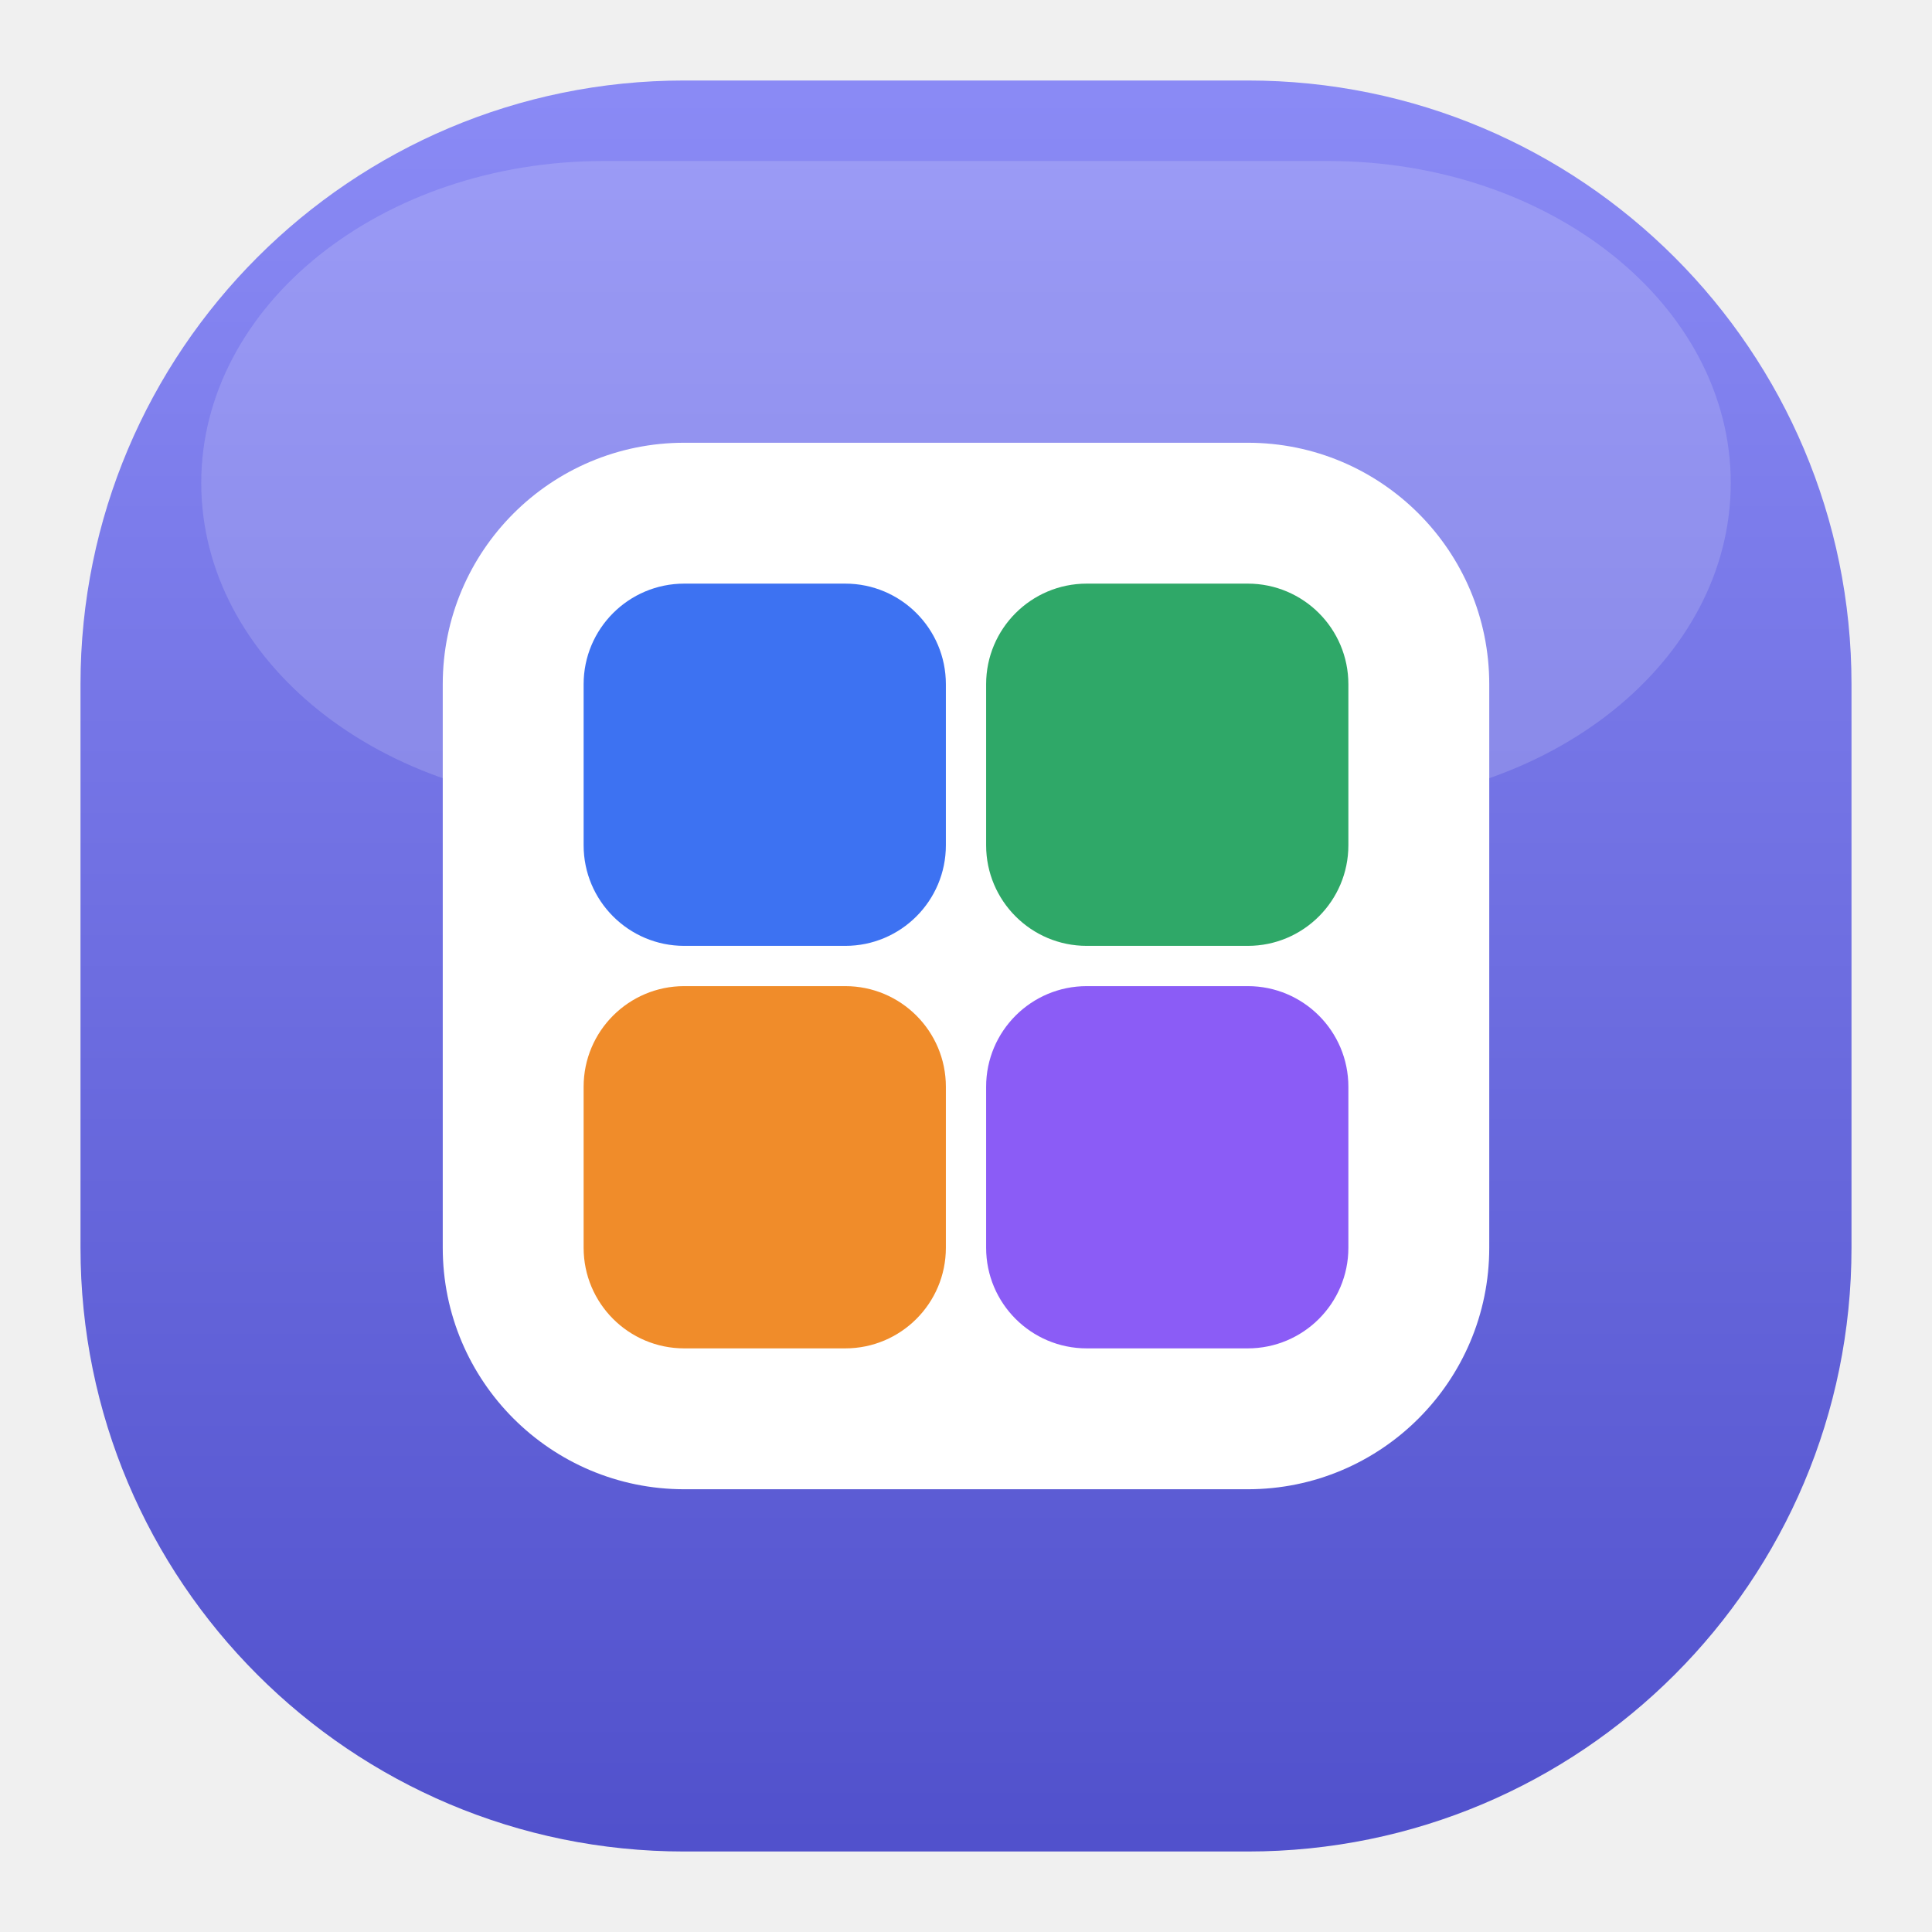
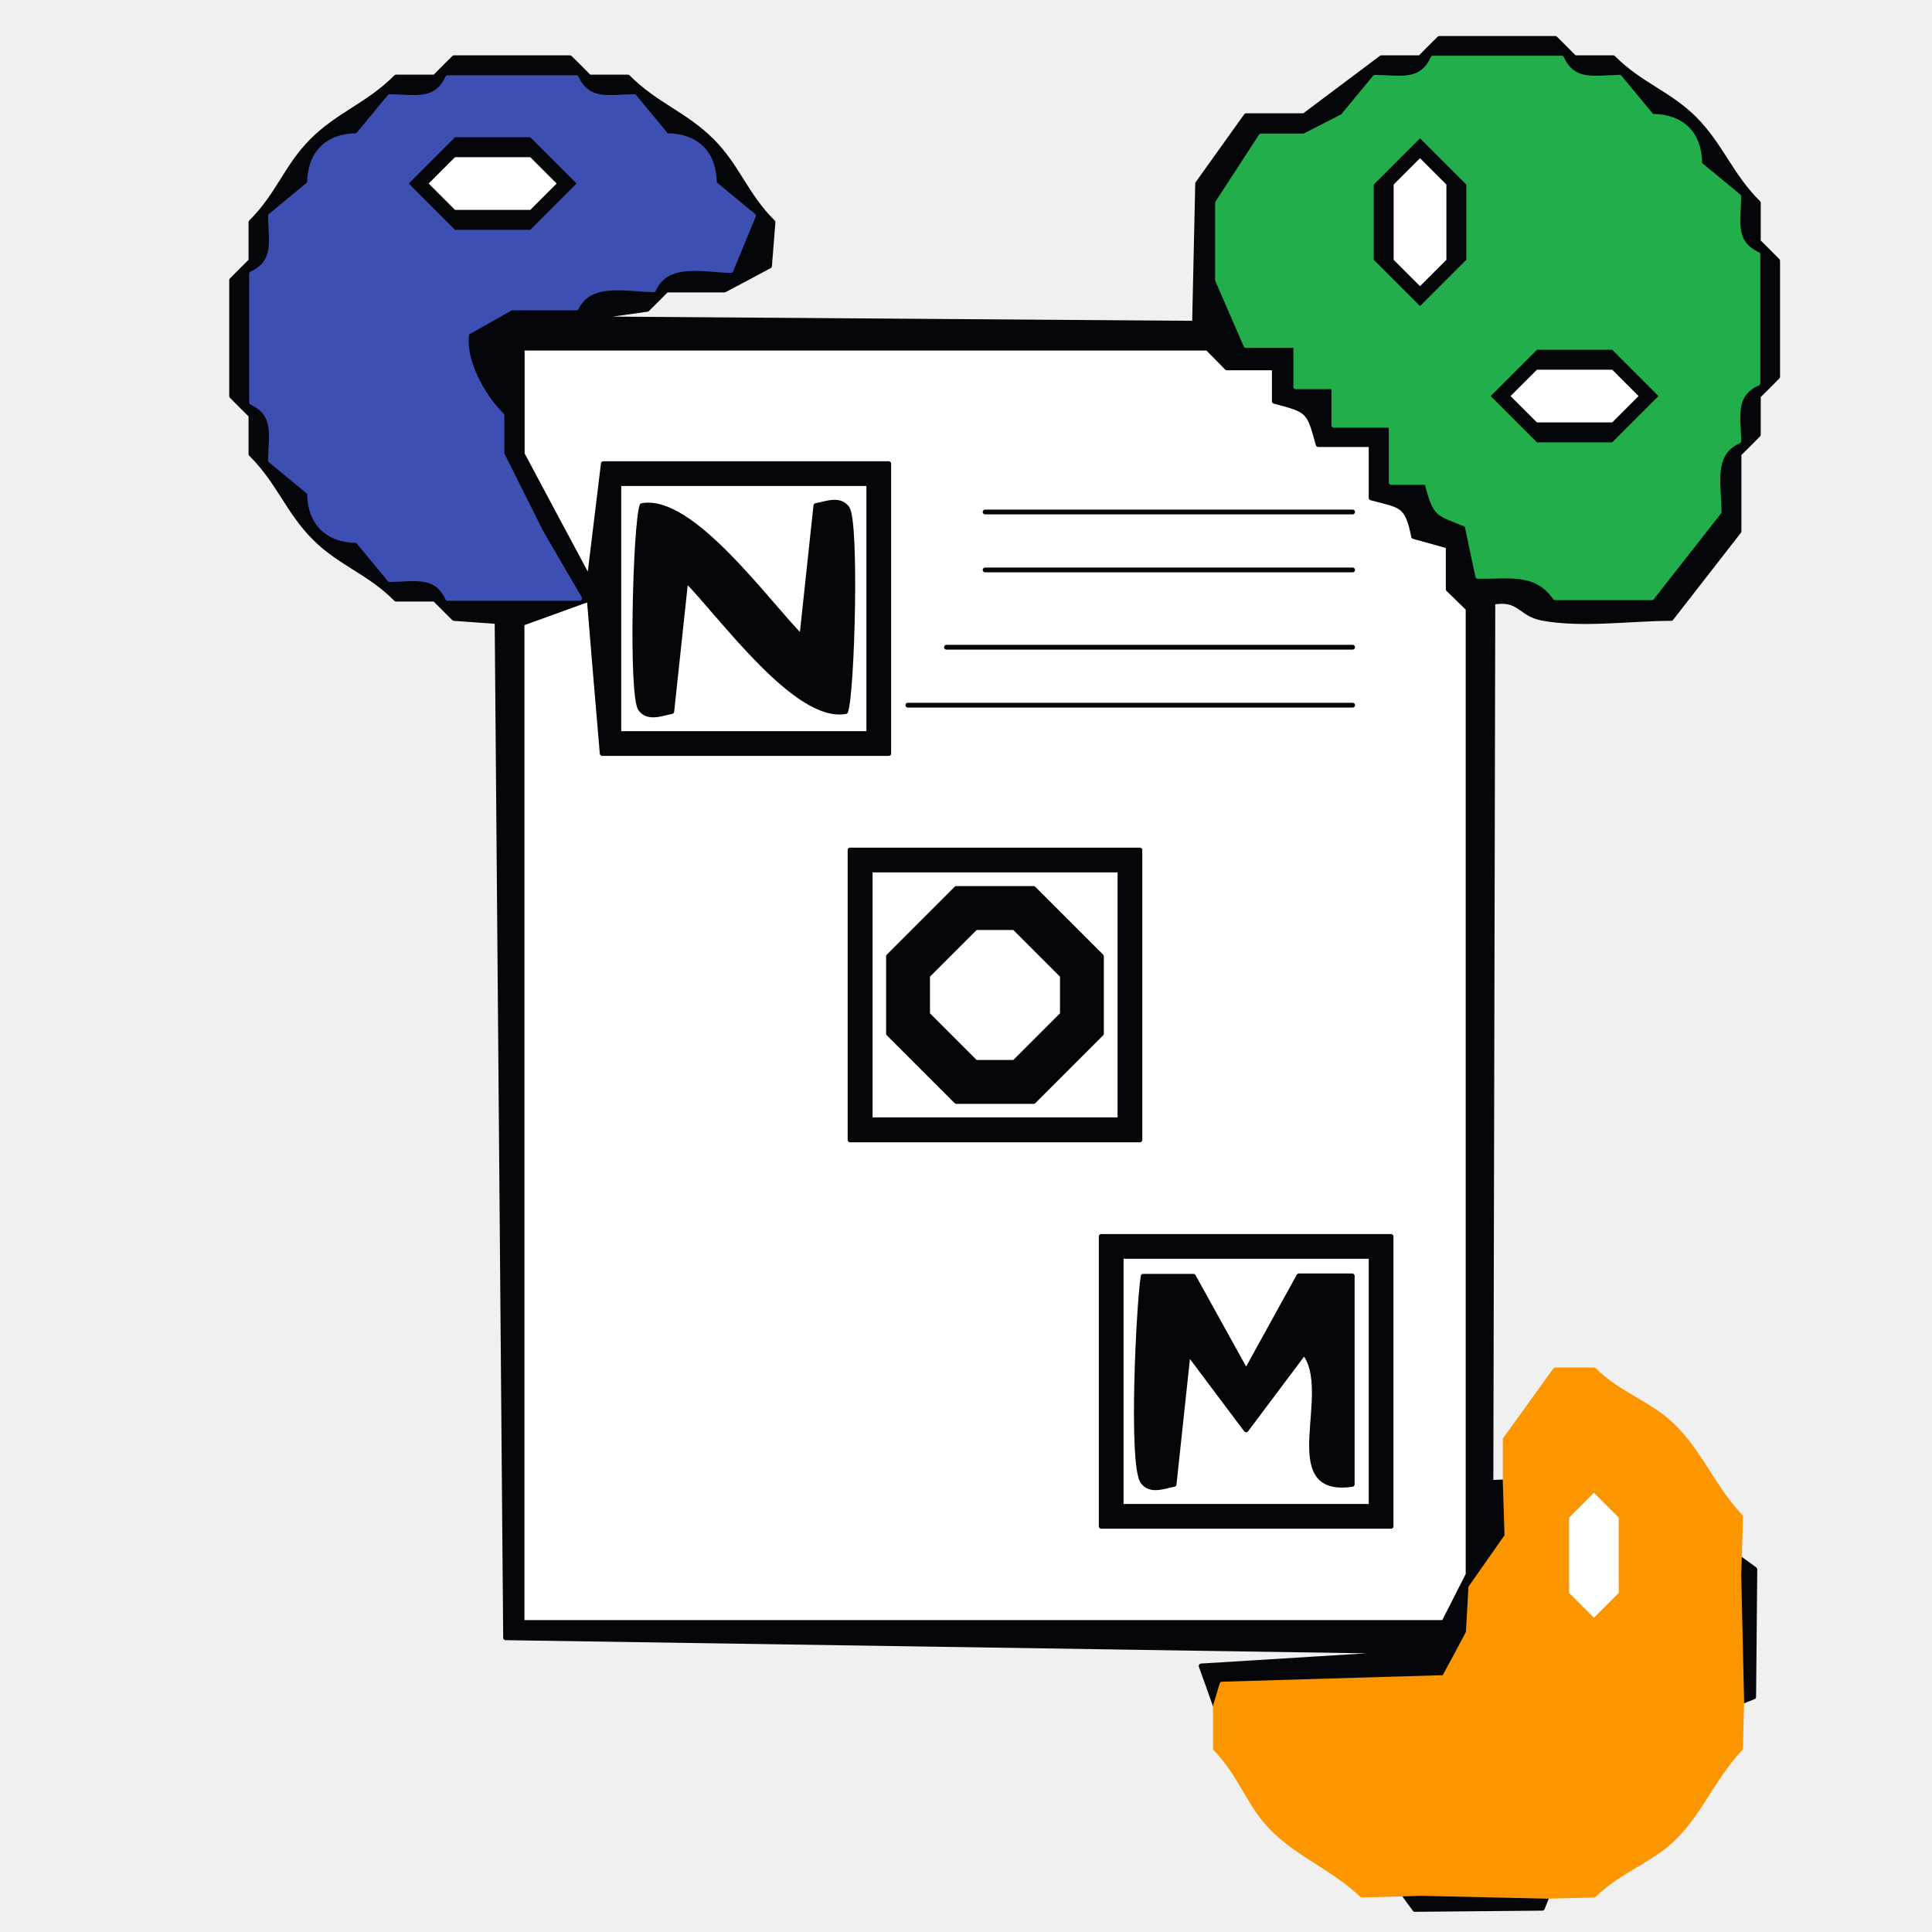
- <svg xmlns="http://www.w3.org/2000/svg" viewBox="0 0 48 48">
-   <defs>
-     <linearGradient id="lg-fondo" x1="0" y1="0" x2="0" y2="1">
-       <stop offset="0" stop-color="#8A8AF5" />
-       <stop offset="1" stop-color="#5151CC" />
-     </linearGradient>
-   </defs>
-   <rect x="2" y="2" width="44" height="44" rx="15" fill="url(#lg-fondo)" />
-   <rect x="5" y="4" width="38" height="16" rx="10" fill="#fff" opacity=".16" />
-   <rect x="11" y="11" width="26" height="26" rx="6" fill="#fff" />
-   <rect x="14.5" y="14.5" width="9" height="9" rx="2.5" fill="#3D72F2" />
-   <rect x="24.5" y="14.5" width="9" height="9" rx="2.5" fill="#2FA868" />
-   <rect x="14.5" y="24.5" width="9" height="9" rx="2.5" fill="#F08C2A" />
-   <rect x="24.5" y="24.5" width="9" height="9" rx="2.5" fill="#8B5CF6" />
+ <svg xmlns="http://www.w3.org/2000/svg" viewBox="0 0 100 100" width="100" height="100">
+   <path d="M23.5 8.01C24.83 8.01 26.17 8.01 27.5 8.01C28 8.51 28.49 9 28.99 9.5C28.49 10 28 10.49 27.5 10.99C26.17 10.99 24.83 10.99 23.5 10.99C23 10.49 22.51 10 22.01 9.5C22.51 9 23 8.51 23.5 8.01ZM73.5 8.01C74 8.51 74.49 9 74.99 9.5C74.99 10.83 74.99 12.17 74.99 13.5C74.49 14 74 14.49 73.5 14.99C73 14.49 72.51 14 72.01 13.5C72.01 12.17 72.01 10.83 72.01 9.5C72.51 9 73 8.51 73.5 8.01ZM62.5 18.02C62.83 18.36 63.17 18.7 63.5 19.04C64.32 19.04 65.14 19.04 65.96 19.04C65.96 19.62 65.96 20.19 65.96 20.77C67.74 21.24 67.74 21.24 68.23 23.01C69.14 23.01 70.06 23.01 70.97 23.01C70.97 23.93 70.97 24.85 70.97 25.77C72.54 26.19 72.83 26.09 73.17 27.77C73.76 27.93 74.36 28.1 74.96 28.27C74.96 29.01 74.96 29.76 74.96 30.5C75.3 30.83 75.65 31.17 75.99 31.5C75.99 48.17 75.99 64.83 75.99 81.5C75.57 82.33 75.15 83.16 74.73 83.98C58.83 83.98 42.92 83.98 27.02 83.98C27.02 66.75 27.02 49.51 27.02 32.27C28.18 31.85 29.34 31.43 30.5 31.01C30.72 33.67 30.94 36.34 31.17 39C36.11 39 41.05 39 46 39C46 34 46 29 46 24C41.08 24 36.15 24 31.23 24C30.99 26 30.74 27.99 30.5 29.99C29.34 27.83 28.18 25.66 27.03 23.5C27.03 21.67 27.03 19.84 27.03 18.02C38.85 18.02 50.68 18.02 62.5 18.02ZM79.5 19.01C80.83 19.01 82.17 19.01 83.5 19.01C84 19.51 84.49 20 84.99 20.5C84.49 21 84 21.49 83.5 21.99C82.17 21.99 80.83 21.99 79.5 21.99C79 21.49 78.51 21 78.01 20.5C78.51 20 79 19.51 79.5 19.01ZM44.97 25.03C44.97 29.34 44.97 33.66 44.97 37.97C40.66 37.97 36.34 37.97 32.03 37.97C32.03 33.66 32.03 29.34 32.03 25.03C36.34 25.03 40.66 25.03 44.97 25.03ZM41.5 32.99C39.69 31.17 35.8 25.7 33.23 26.17C32.88 27.18 32.65 36 33.15 36.69C33.54 37.24 34.26 36.92 34.77 36.83C35.01 34.56 35.26 32.29 35.5 30.01C37.31 31.83 41.2 37.3 43.77 36.83C44.12 35.82 44.35 27 43.85 26.31C43.46 25.76 42.74 26.08 42.23 26.17C41.99 28.44 41.74 30.71 41.5 32.99ZM70.01 26.5C63.67 26.5 57.33 26.5 50.99 26.5C57.33 26.5 63.67 26.5 70.01 26.5ZM70.01 29.5C63.67 29.5 57.33 29.5 50.99 29.5C57.33 29.5 63.67 29.5 70.01 29.5ZM70.01 33.5C63 33.5 56 33.5 48.99 33.5C56 33.5 63 33.5 70.01 33.5ZM70.01 36.5C62.34 36.5 54.66 36.5 46.99 36.5C54.66 36.5 62.34 36.5 70.01 36.5ZM59 44C54 44 49 44 44 44C44 49 44 54 44 59C49 59 54 59 59 59C59 54 59 49 59 44ZM57.97 45.03C57.97 49.34 57.97 53.65 57.97 57.96C53.66 57.96 49.35 57.96 45.04 57.96C45.04 53.65 45.04 49.34 45.04 45.03C49.35 45.03 53.66 45.03 57.97 45.03ZM49.5 45.99C48.33 47.16 47.16 48.33 45.99 49.5C45.99 50.83 45.99 52.17 45.99 53.5C47.16 54.67 48.33 55.84 49.5 57.01C50.83 57.01 52.17 57.01 53.5 57.01C54.67 55.84 55.84 54.67 57.01 53.5C57.01 52.17 57.01 50.83 57.01 49.5C55.84 48.33 54.67 47.16 53.5 45.99C52.17 45.99 50.83 45.99 49.5 45.99ZM50.5 48.01C51.17 48.01 51.83 48.01 52.5 48.01C53.33 48.84 54.16 49.67 54.99 50.5C54.99 51.17 54.99 51.83 54.99 52.5C54.16 53.33 53.33 54.16 52.5 54.99C51.83 54.99 51.17 54.99 50.5 54.99C49.67 54.16 48.84 53.33 48.01 52.5C48.01 51.83 48.01 51.17 48.01 50.5C48.84 49.67 49.67 48.84 50.5 48.01ZM72 64C67 64 62 64 57 64C57 69 57 74 57 79C62 79 67 79 72 79C72 74 72 69 72 64ZM70.97 65.03C70.97 69.34 70.97 73.66 70.97 77.97C66.66 77.97 62.34 77.97 58.03 77.97C58.03 73.66 58.03 69.34 58.03 65.03C62.34 65.03 66.66 65.03 70.97 65.03ZM61.77 66.06C60.9 66.06 60.03 66.06 59.17 66.06C58.94 67.45 58.52 75.83 59.15 76.69C59.54 77.24 60.26 76.92 60.77 76.83C61.01 74.56 61.26 72.29 61.5 70.01C62.5 71.35 63.5 72.68 64.5 74.01C65.5 72.68 66.5 71.35 67.5 70.01C69.13 72.02 66.1 77.4 69.99 76.83C69.99 73.24 69.99 69.64 69.99 66.04C69.07 66.04 68.15 66.04 67.23 66.04C66.32 67.69 65.41 69.34 64.5 70.99C63.59 69.35 62.68 67.7 61.77 66.06ZM82.5 77.09C82.97 77.56 83.44 78.03 83.91 78.5C83.91 79.83 83.91 81.17 83.91 82.5C83.44 82.97 82.97 83.44 82.5 83.91C82.03 83.44 81.56 82.97 81.09 82.5C81.09 81.17 81.09 79.83 81.09 78.5C81.56 78.03 82.03 77.56 82.5 77.09Z" fill="#ffffff" fill-rule="evenodd" stroke="#ffffff" stroke-width="0.25" stroke-linejoin="round" />
+   <path d="M77.91 76.7C77.94 77.63 77.97 78.57 78 79.5C77.38 80.39 76.75 81.28 76.13 82.17C76.09 82.94 76.04 83.72 76 84.5C75.59 85.28 75.17 86.06 74.75 86.83C70.92 86.94 67.09 87.06 63.25 87.17C63.14 87.54 63.03 87.92 62.91 88.3C62.67 87.61 62.42 86.92 62.17 86.23C66.11 85.99 70.05 85.74 73.99 85.5C58.05 85.26 42.11 85.01 26.17 84.77C26.02 67.23 25.88 49.7 25.73 32.17C24.99 32.12 24.24 32.06 23.5 32.01C23.17 31.68 22.83 31.35 22.5 31.01C21.83 31.01 21.17 31.01 20.5 31.01C19.12 29.61 17.61 29.17 16.3 27.86C14.91 26.48 14.44 24.94 12.99 23.5C12.99 22.83 12.99 22.17 12.99 21.5C12.65 21.17 12.32 20.83 11.99 20.5C11.99 18.5 11.99 16.5 11.99 14.5C12.32 14.17 12.65 13.83 12.99 13.5C12.99 12.83 12.99 12.17 12.99 11.5C14.39 10.12 14.83 8.61 16.14 7.3C17.52 5.91 19.06 5.44 20.5 3.99C21.17 3.99 21.83 3.99 22.5 3.99C22.83 3.65 23.17 3.32 23.5 2.99C25.5 2.99 27.5 2.99 29.5 2.99C29.83 3.32 30.17 3.65 30.5 3.99C31.17 3.99 31.83 3.99 32.5 3.99C33.94 5.44 35.48 5.91 36.86 7.3C38.17 8.61 38.61 10.12 40.01 11.5C39.95 12.26 39.89 13.01 39.83 13.77C39.06 14.18 38.28 14.6 37.5 15.01C36.5 15.01 35.5 15.01 34.5 15.01C34.17 15.35 33.83 15.68 33.5 16.01C32.34 16.17 31.17 16.34 30.01 16.5C40.62 16.58 51.23 16.65 61.83 16.73C61.88 14.32 61.94 11.91 61.99 9.5C62.83 8.33 63.66 7.16 64.5 5.99C65.5 5.99 66.5 5.99 67.5 5.99C68.83 4.99 70.17 3.99 71.5 2.99C72.17 2.99 72.83 2.99 73.5 2.99C73.83 2.65 74.17 2.32 74.5 1.99C76.5 1.99 78.5 1.99 80.5 1.99C80.83 2.32 81.17 2.65 81.5 2.99C82.17 2.99 82.83 2.99 83.5 2.99C84.88 4.38 86.39 4.83 87.7 6.14C89.08 7.52 89.56 9.06 91.01 10.5C91.01 11.17 91.01 11.83 91.01 12.5C91.35 12.83 91.68 13.17 92.01 13.5C92.01 15.5 92.01 17.5 92.01 19.5C91.68 19.83 91.35 20.17 91.01 20.5C91.01 21.17 91.01 21.83 91.01 22.5C90.68 22.83 90.35 23.17 90.01 23.5C90.01 24.83 90.01 26.17 90.01 27.5C88.84 29 87.67 30.51 86.5 32.01C84.39 32.01 81.91 32.38 79.84 32C78.65 31.78 78.7 30.93 77.27 31.17C77.24 46.35 77.2 61.54 77.17 76.73C77.42 76.72 77.67 76.71 77.91 76.7ZM74.17 3.01C73.56 4.33 72.48 4.02 71.17 4C70.61 4.67 70.06 5.34 69.5 6.02C68.83 6.36 68.17 6.7 67.5 7.04C66.76 7.04 66.01 7.04 65.27 7.04C64.52 8.2 63.77 9.35 63.02 10.5C63.02 11.83 63.02 13.17 63.02 14.5C63.51 15.63 64 16.75 64.49 17.88C65.35 17.88 66.21 17.88 67.07 17.88C67.07 18.59 67.07 19.31 67.07 20.02C67.73 20.02 68.38 20.02 69.04 20.02C69.04 20.68 69.04 21.35 69.04 22.01C70.03 22.01 71.02 22.01 72.01 22.01C72.01 23 72.01 23.98 72.01 24.97C72.62 24.97 73.24 24.97 73.85 24.97C74.31 26.72 74.37 26.53 75.93 27.17C76.11 28.06 76.3 28.94 76.49 29.83C78.13 29.86 79.47 29.51 80.5 30.94C82.17 30.94 83.83 30.94 85.5 30.94C86.66 29.46 87.82 27.98 88.98 26.5C88.98 25.07 88.53 23.49 90 22.83C89.98 21.52 89.67 20.44 90.99 19.83C90.99 17.61 90.99 15.39 90.99 13.17C89.67 12.56 89.98 11.48 90 10.17C89.33 9.61 88.66 9.06 87.98 8.5C87.98 6.93 87.07 6.02 85.5 6.02C84.94 5.34 84.39 4.67 83.83 4C82.52 4.02 81.44 4.33 80.83 3.01C78.61 3.01 76.39 3.01 74.17 3.01ZM23.17 4.02C22.56 5.33 21.48 5.02 20.17 5C19.61 5.67 19.06 6.35 18.5 7.02C16.93 7.03 16.03 7.93 16.02 9.5C15.35 10.06 14.67 10.61 14 11.17C14.02 12.48 14.33 13.56 13.02 14.17C13.02 16.39 13.02 18.61 13.02 20.83C14.33 21.44 14.02 22.52 14 23.83C14.67 24.39 15.35 24.94 16.02 25.5C16.03 27.07 16.93 27.97 18.5 27.98C19.06 28.65 19.61 29.33 20.17 30C21.47 29.98 22.56 29.67 23.17 30.97C25.44 30.97 27.72 30.97 30 30.97C29.33 29.82 28.65 28.66 27.98 27.5C27.65 26.83 27.32 26.17 26.98 25.5C26.65 24.83 26.32 24.17 25.98 23.5C25.98 22.83 25.98 22.17 25.98 21.5C24.96 20.49 23.92 18.58 24.17 17.23C24.93 16.8 25.69 16.37 26.46 15.94C27.58 15.94 28.71 15.94 29.83 15.94C30.55 14.49 32.4 14.97 33.83 15C34.52 13.47 36.36 13.97 37.83 14C38.22 13.06 38.61 12.11 39 11.17C38.33 10.61 37.65 10.06 36.98 9.5C36.97 7.93 36.07 7.03 34.5 7.02C33.94 6.35 33.39 5.67 32.83 5C31.52 5.02 30.44 5.33 29.83 4.02C27.61 4.02 25.39 4.02 23.17 4.02ZM23.5 6.98C24.83 6.98 26.17 6.98 27.5 6.98C28.34 7.82 29.18 8.66 30.02 9.5C29.18 10.34 28.34 11.18 27.5 12.02C26.17 12.02 24.83 12.02 23.5 12.02C22.66 11.18 21.82 10.34 20.98 9.5C21.82 8.66 22.66 7.82 23.5 6.98ZM73.5 6.98C74.34 7.82 75.18 8.66 76.02 9.5C76.02 10.83 76.02 12.17 76.02 13.5C75.18 14.34 74.34 15.18 73.5 16.02C72.66 15.18 71.82 14.34 70.98 13.5C70.98 12.17 70.98 10.83 70.98 9.5C71.82 8.66 72.66 7.82 73.5 6.98ZM23.5 8.01C23 8.51 22.51 9 22.01 9.5C22.51 10 23 10.49 23.5 10.99C24.83 10.99 26.17 10.99 27.5 10.99C28 10.49 28.49 10 28.99 9.5C28.49 9 28 8.51 27.5 8.01C26.17 8.01 24.83 8.01 23.5 8.01ZM73.5 8.01C73 8.51 72.51 9 72.01 9.5C72.01 10.83 72.01 12.17 72.01 13.5C72.51 14 73 14.49 73.5 14.99C74 14.49 74.49 14 74.99 13.5C74.99 12.17 74.99 10.83 74.99 9.5C74.49 9 74 8.51 73.5 8.01ZM62.5 18.02C50.68 18.02 38.85 18.02 27.03 18.02C27.03 19.84 27.03 21.67 27.03 23.5C28.18 25.66 29.34 27.83 30.5 29.99C30.74 27.99 30.99 26 31.23 24C36.15 24 41.08 24 46 24C46 29 46 34 46 39C41.05 39 36.11 39 31.17 39C30.94 36.34 30.72 33.67 30.5 31.01C29.34 31.43 28.18 31.85 27.02 32.27C27.02 49.51 27.02 66.75 27.02 83.98C42.92 83.98 58.83 83.98 74.73 83.98C75.15 83.16 75.57 82.33 75.99 81.5C75.99 64.83 75.99 48.17 75.99 31.5C75.65 31.17 75.3 30.83 74.96 30.5C74.96 29.76 74.96 29.01 74.96 28.27C74.36 28.1 73.76 27.93 73.17 27.77C72.83 26.09 72.54 26.19 70.97 25.77C70.97 24.85 70.97 23.93 70.97 23.01C70.06 23.01 69.14 23.01 68.23 23.01C67.74 21.24 67.74 21.24 65.96 20.77C65.96 20.19 65.96 19.62 65.96 19.04C65.14 19.04 64.32 19.04 63.5 19.04C63.17 18.7 62.83 18.36 62.5 18.02ZM79.5 17.98C80.83 17.98 82.17 17.98 83.5 17.98C84.34 18.82 85.18 19.66 86.02 20.5C85.18 21.34 84.34 22.18 83.5 23.02C82.17 23.02 80.83 23.02 79.5 23.02C78.66 22.18 77.82 21.34 76.98 20.5C77.82 19.66 78.66 18.82 79.5 17.98ZM79.5 19.01C79 19.51 78.51 20 78.01 20.5C78.51 21 79 21.49 79.5 21.99C80.83 21.99 82.17 21.99 83.5 21.99C84 21.49 84.49 21 84.99 20.5C84.49 20 84 19.51 83.5 19.01C82.17 19.01 80.83 19.01 79.5 19.01ZM44.97 25.03C40.66 25.03 36.34 25.03 32.03 25.03C32.03 29.34 32.03 33.66 32.03 37.97C36.34 37.97 40.66 37.97 44.97 37.97C44.97 33.66 44.97 29.34 44.97 25.03ZM41.5 32.99C41.74 30.71 41.99 28.44 42.23 26.17C42.74 26.08 43.46 25.76 43.85 26.31C44.35 27 44.12 35.82 43.77 36.83C41.2 37.3 37.31 31.83 35.5 30.01C35.26 32.29 35.01 34.56 34.77 36.83C34.26 36.92 33.54 37.24 33.15 36.69C32.65 36 32.88 27.18 33.23 26.17C35.8 25.7 39.69 31.17 41.5 32.99ZM70.01 26.5C63.67 26.5 57.33 26.5 50.99 26.5C57.33 26.5 63.67 26.5 70.01 26.5ZM70.01 29.5C63.67 29.5 57.33 29.5 50.99 29.5C57.33 29.5 63.67 29.5 70.01 29.5ZM70.01 33.5C63 33.5 56 33.5 48.99 33.5C56 33.5 63 33.5 70.01 33.5ZM70.01 36.5C62.34 36.5 54.66 36.5 46.99 36.5C54.66 36.5 62.34 36.5 70.01 36.5ZM59 44C59 49 59 54 59 59C54 59 49 59 44 59C44 54 44 49 44 44C49 44 54 44 59 44ZM57.97 45.03C53.66 45.03 49.35 45.03 45.04 45.03C45.04 49.34 45.04 53.65 45.04 57.96C49.35 57.96 53.66 57.96 57.97 57.96C57.97 53.65 57.97 49.34 57.97 45.03ZM49.5 45.99C50.83 45.99 52.17 45.99 53.5 45.99C54.67 47.16 55.84 48.33 57.01 49.5C57.01 50.83 57.01 52.17 57.01 53.5C55.84 54.67 54.67 55.84 53.5 57.01C52.17 57.01 50.83 57.01 49.5 57.01C48.33 55.84 47.16 54.67 45.99 53.5C45.99 52.17 45.99 50.83 45.99 49.5C47.16 48.33 48.33 47.16 49.5 45.99ZM50.5 48.01C49.67 48.84 48.84 49.67 48.01 50.5C48.01 51.17 48.01 51.83 48.01 52.5C48.84 53.33 49.67 54.16 50.5 54.99C51.17 54.99 51.83 54.99 52.5 54.99C53.33 54.16 54.16 53.33 54.99 52.5C54.99 51.83 54.99 51.17 54.99 50.5C54.16 49.67 53.33 48.84 52.5 48.01C51.83 48.01 51.17 48.01 50.5 48.01ZM72 64C72 69 72 74 72 79C67 79 62 79 57 79C57 74 57 69 57 64C62 64 67 64 72 64ZM70.97 65.03C66.66 65.03 62.34 65.03 58.03 65.03C58.03 69.34 58.03 73.66 58.03 77.97C62.34 77.97 66.66 77.97 70.97 77.97C70.97 73.66 70.97 69.34 70.97 65.03ZM61.77 66.06C62.68 67.7 63.59 69.35 64.5 70.99C65.41 69.34 66.32 67.69 67.23 66.04C68.15 66.04 69.07 66.04 69.99 66.04C69.99 69.64 69.99 73.24 69.99 76.83C66.1 77.4 69.13 72.02 67.5 70.01C66.5 71.35 65.5 72.68 64.5 74.01C63.5 72.68 62.5 71.35 61.5 70.01C61.26 72.29 61.01 74.56 60.77 76.83C60.26 76.92 59.54 77.24 59.15 76.69C58.52 75.83 58.94 67.45 59.17 66.06C60.03 66.06 60.9 66.06 61.77 66.06ZM90.03 80.65C90.3 80.84 90.57 81.04 90.83 81.23C90.81 83.43 90.79 85.63 90.77 87.83C90.56 87.91 90.36 88 90.15 88.08C90.1 85.88 90.05 83.69 90 81.5C90.01 81.22 90.02 80.93 90.03 80.65ZM80.08 98.15C80 98.36 79.91 98.56 79.83 98.77C77.63 98.79 75.43 98.81 73.23 98.83C73.04 98.57 72.84 98.3 72.65 98.03C72.93 98.02 73.22 98.01 73.5 98C75.69 98.05 77.88 98.1 80.08 98.15Z" fill="#040609" fill-rule="evenodd" stroke="#040609" stroke-width="0.25" stroke-linejoin="round" />
+   <path d="M74.17 3.01C76.39 3.01 78.61 3.01 80.83 3.01C81.44 4.33 82.52 4.02 83.83 4C84.39 4.67 84.94 5.34 85.5 6.02C87.07 6.02 87.98 6.93 87.98 8.5C88.66 9.06 89.33 9.61 90 10.17C89.98 11.48 89.67 12.56 90.99 13.17C90.99 15.39 90.99 17.61 90.99 19.83C89.67 20.44 89.98 21.52 90 22.83C88.53 23.49 88.98 25.07 88.98 26.5C87.82 27.98 86.66 29.46 85.5 30.94C83.83 30.94 82.17 30.94 80.5 30.94C79.47 29.51 78.13 29.86 76.49 29.83C76.3 28.94 76.11 28.06 75.93 27.17C74.37 26.53 74.31 26.72 73.85 24.97C73.24 24.97 72.62 24.97 72.01 24.97C72.01 23.98 72.01 23 72.01 22.01C71.02 22.01 70.03 22.01 69.04 22.01C69.04 21.35 69.04 20.68 69.04 20.02C68.38 20.02 67.73 20.02 67.07 20.02C67.07 19.31 67.07 18.59 67.07 17.88C66.21 17.88 65.35 17.88 64.49 17.88C64 16.75 63.51 15.63 63.02 14.5C63.02 13.17 63.02 11.83 63.02 10.5C63.77 9.35 64.52 8.2 65.27 7.04C66.01 7.04 66.76 7.04 67.5 7.04C68.17 6.7 68.83 6.36 69.5 6.02C70.06 5.34 70.61 4.67 71.17 4C72.48 4.02 73.56 4.33 74.17 3.01ZM73.5 6.98C72.66 7.82 71.82 8.66 70.98 9.5C70.98 10.83 70.98 12.17 70.98 13.5C71.82 14.34 72.66 15.18 73.5 16.02C74.34 15.18 75.18 14.34 76.02 13.5C76.02 12.17 76.02 10.83 76.02 9.5C75.18 8.66 74.34 7.82 73.5 6.98ZM79.5 17.98C78.66 18.82 77.82 19.66 76.98 20.5C77.82 21.34 78.66 22.18 79.5 23.02C80.83 23.02 82.17 23.02 83.5 23.02C84.34 22.18 85.18 21.34 86.02 20.5C85.18 19.66 84.34 18.82 83.5 17.98C82.17 17.98 80.83 17.98 79.5 17.98Z" fill="#21ae4b" fill-rule="evenodd" stroke="#21ae4b" stroke-width="0.25" stroke-linejoin="round" />
+   <path d="M90.03 80.65C90.02 80.93 90.01 81.22 90 81.5C90.05 83.69 90.1 85.88 90.15 88.08C90.13 88.88 90.11 89.69 90.09 90.5C88.49 92.17 87.82 94.38 85.92 95.74C84.73 96.6 83.68 96.97 82.5 98.09C81.69 98.11 80.88 98.13 80.08 98.15C77.88 98.1 75.69 98.05 73.5 98C73.22 98.01 72.93 98.02 72.65 98.03C71.93 98.05 71.22 98.07 70.5 98.09C68.81 96.48 66.63 95.82 65.24 93.91C64.39 92.74 64.03 91.67 62.91 90.5C62.91 89.77 62.91 89.03 62.91 88.3C63.03 87.92 63.14 87.54 63.25 87.17C67.09 87.06 70.92 86.94 74.75 86.83C75.17 86.06 75.59 85.28 76 84.5C76.04 83.72 76.09 82.94 76.13 82.17C76.75 81.28 77.38 80.39 78 79.5C77.97 78.57 77.94 77.63 77.91 76.7C77.91 75.97 77.91 75.23 77.91 74.5C78.77 73.3 79.64 72.11 80.5 70.91C81.17 70.91 81.83 70.91 82.5 70.91C83.67 72.03 84.74 72.39 85.91 73.24C87.82 74.63 88.48 76.81 90.09 78.5C90.07 79.22 90.05 79.93 90.03 80.65ZM82.5 77.09C82.03 77.56 81.56 78.03 81.09 78.5C81.09 79.83 81.09 81.17 81.09 82.5C81.56 82.97 82.03 83.44 82.5 83.91C82.97 83.44 83.44 82.97 83.91 82.5C83.91 81.17 83.91 79.83 83.91 78.5C83.44 78.03 82.97 77.56 82.5 77.09Z" fill="#fb9600" fill-rule="evenodd" stroke="#fb9600" stroke-width="0.25" stroke-linejoin="round" />
+   <path d="M23.17 4.02C25.39 4.02 27.61 4.02 29.83 4.02C30.44 5.33 31.52 5.02 32.83 5C33.39 5.67 33.94 6.35 34.5 7.02C36.07 7.03 36.97 7.93 36.98 9.5C37.65 10.06 38.33 10.61 39 11.17C38.61 12.11 38.22 13.06 37.83 14C36.36 13.97 34.52 13.47 33.83 15C32.4 14.97 30.55 14.49 29.83 15.94C28.71 15.94 27.58 15.94 26.46 15.94C25.69 16.37 24.93 16.8 24.17 17.23C23.92 18.58 24.96 20.49 25.98 21.5C25.98 22.17 25.98 22.83 25.98 23.5C26.32 24.17 26.65 24.83 26.98 25.5C27.32 26.17 27.65 26.83 27.98 27.5C28.65 28.66 29.33 29.82 30 30.97C27.72 30.97 25.44 30.97 23.17 30.97C22.56 29.67 21.47 29.98 20.17 30C19.61 29.33 19.06 28.65 18.5 27.98C16.93 27.97 16.03 27.07 16.02 25.5C15.35 24.94 14.67 24.39 14 23.83C14.02 22.52 14.33 21.44 13.02 20.83C13.02 18.61 13.02 16.39 13.02 14.17C14.33 13.56 14.02 12.48 14 11.17C14.67 10.61 15.35 10.06 16.02 9.5C16.03 7.93 16.93 7.03 18.5 7.02C19.06 6.35 19.61 5.67 20.17 5C21.48 5.02 22.56 5.33 23.17 4.02ZM23.5 6.98C22.66 7.82 21.82 8.66 20.98 9.5C21.82 10.34 22.66 11.18 23.5 12.02C24.83 12.02 26.17 12.02 27.5 12.02C28.34 11.18 29.18 10.34 30.02 9.5C29.18 8.66 28.34 7.82 27.5 6.98C26.17 6.98 24.83 6.98 23.5 6.98Z" fill="#3d4fb2" fill-rule="evenodd" stroke="#3d4fb2" stroke-width="0.25" stroke-linejoin="round" />
</svg>
